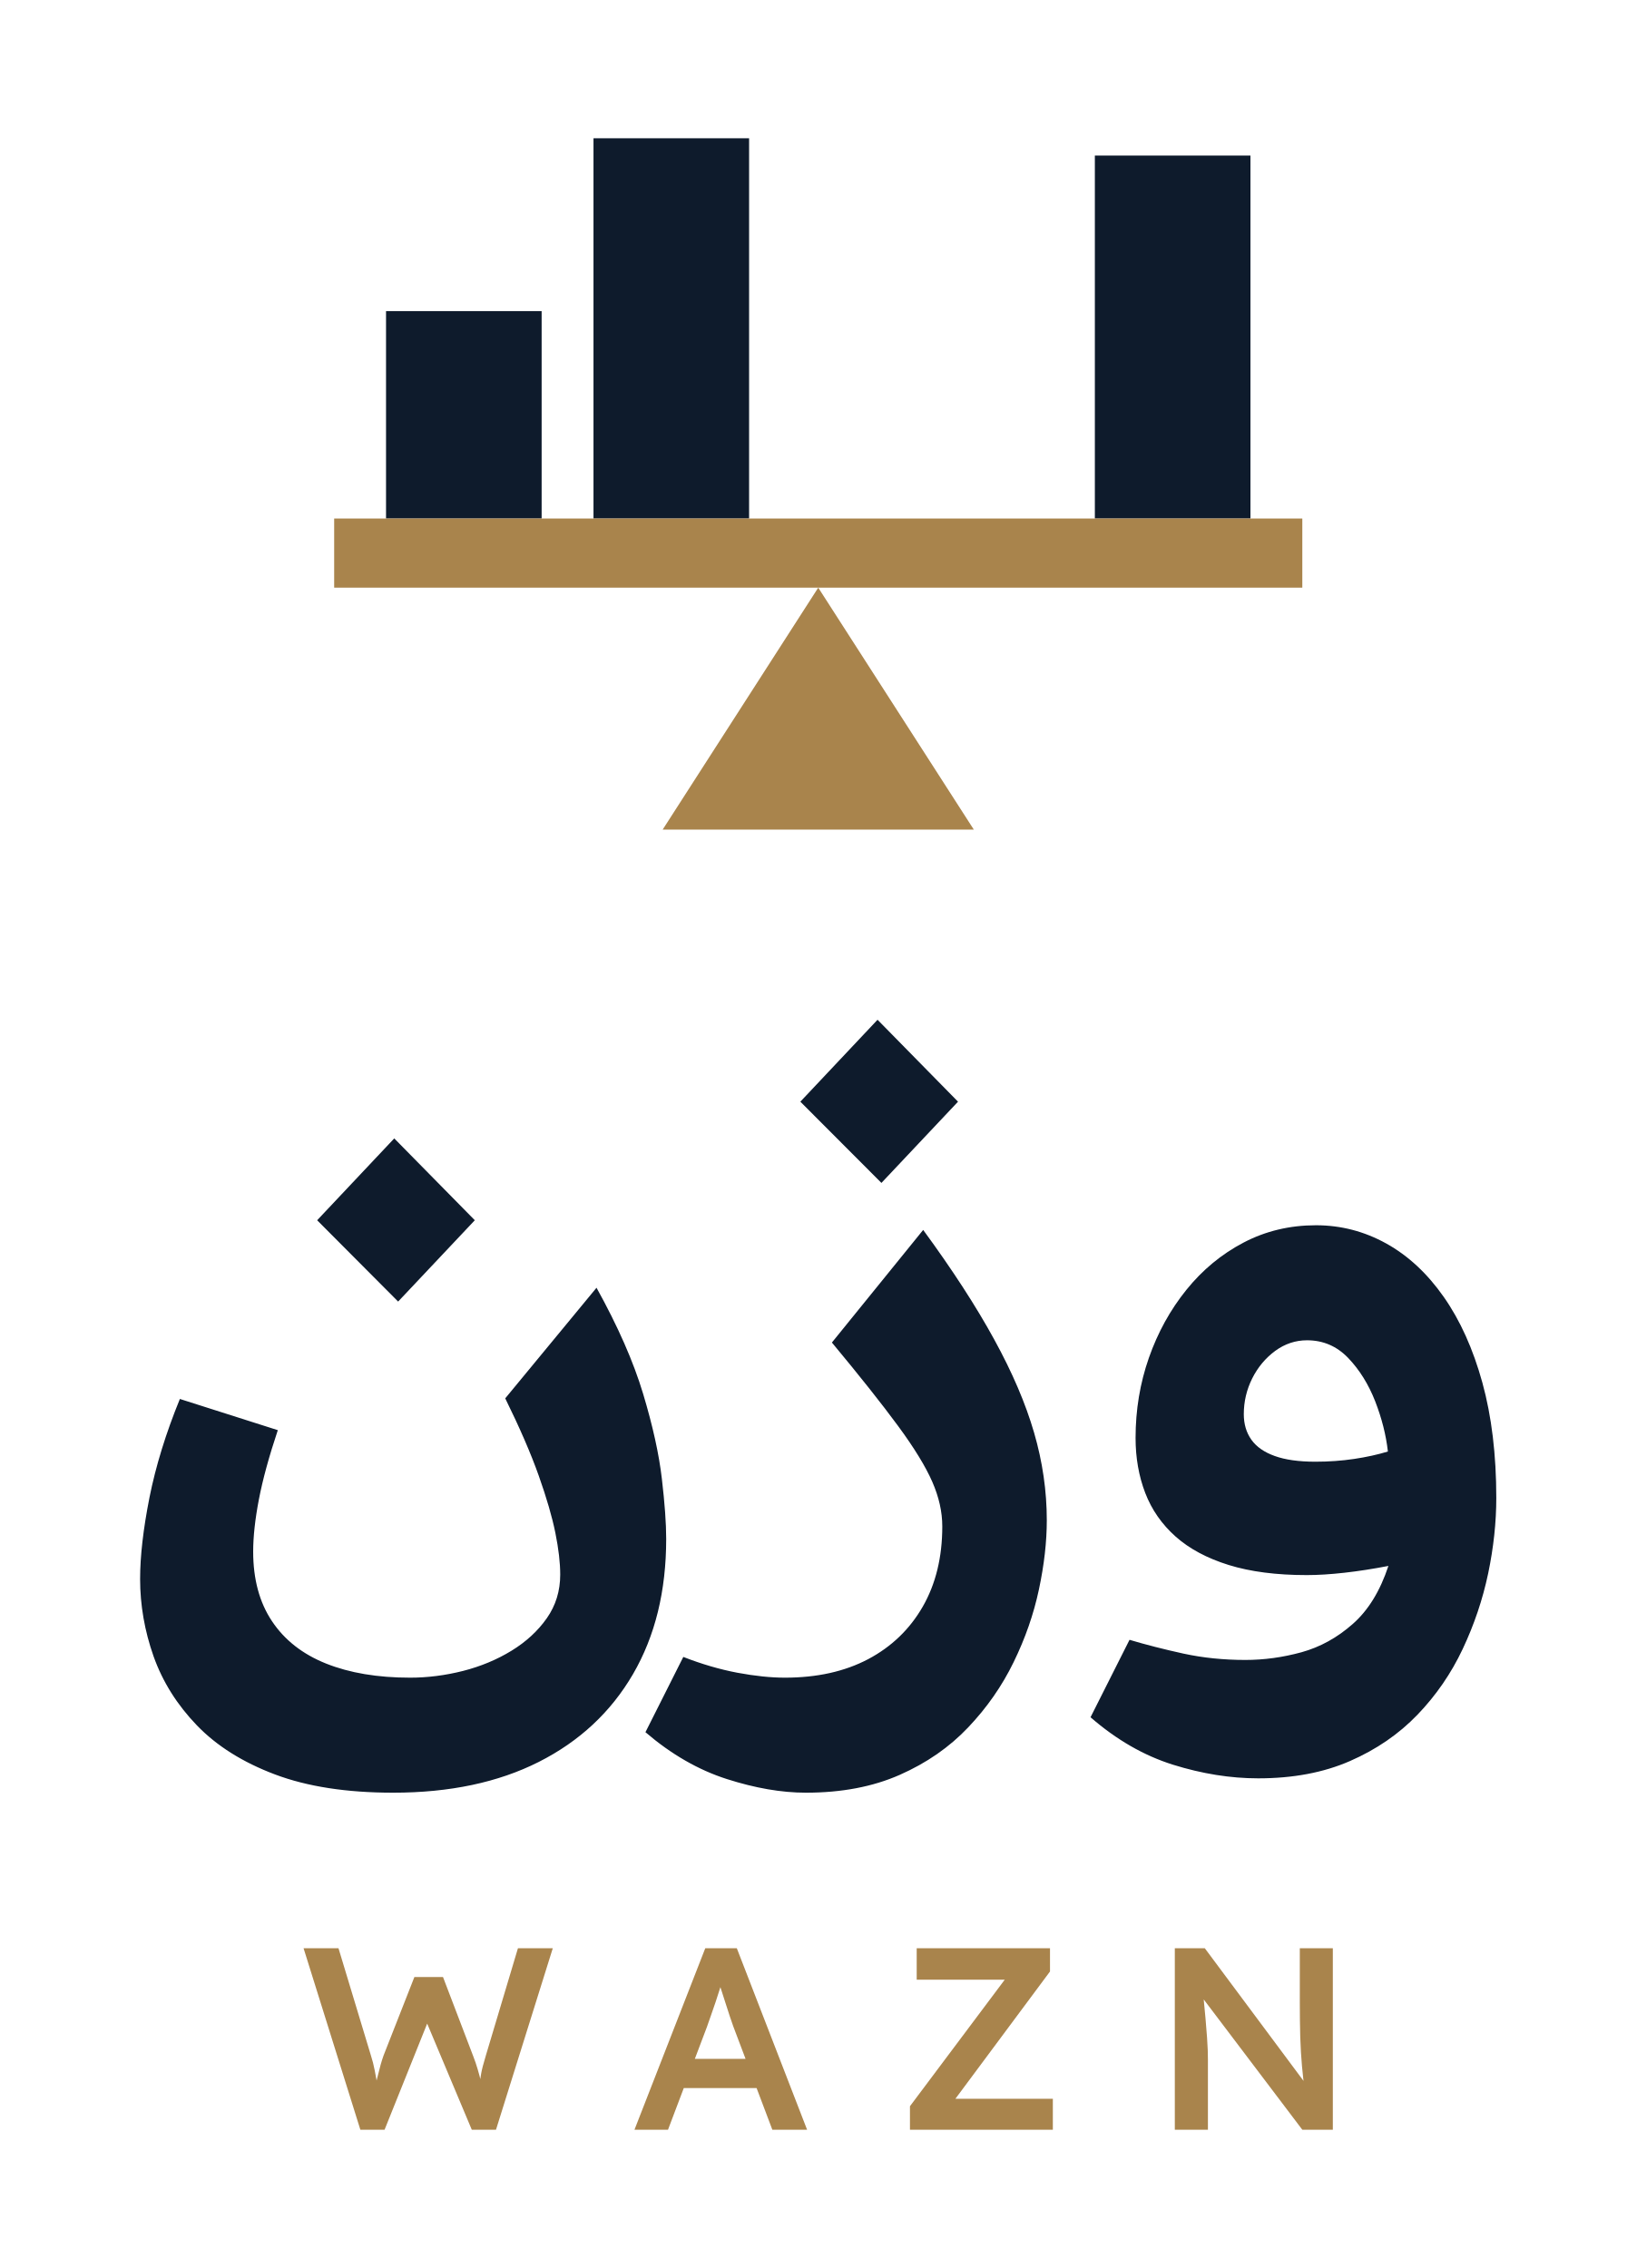
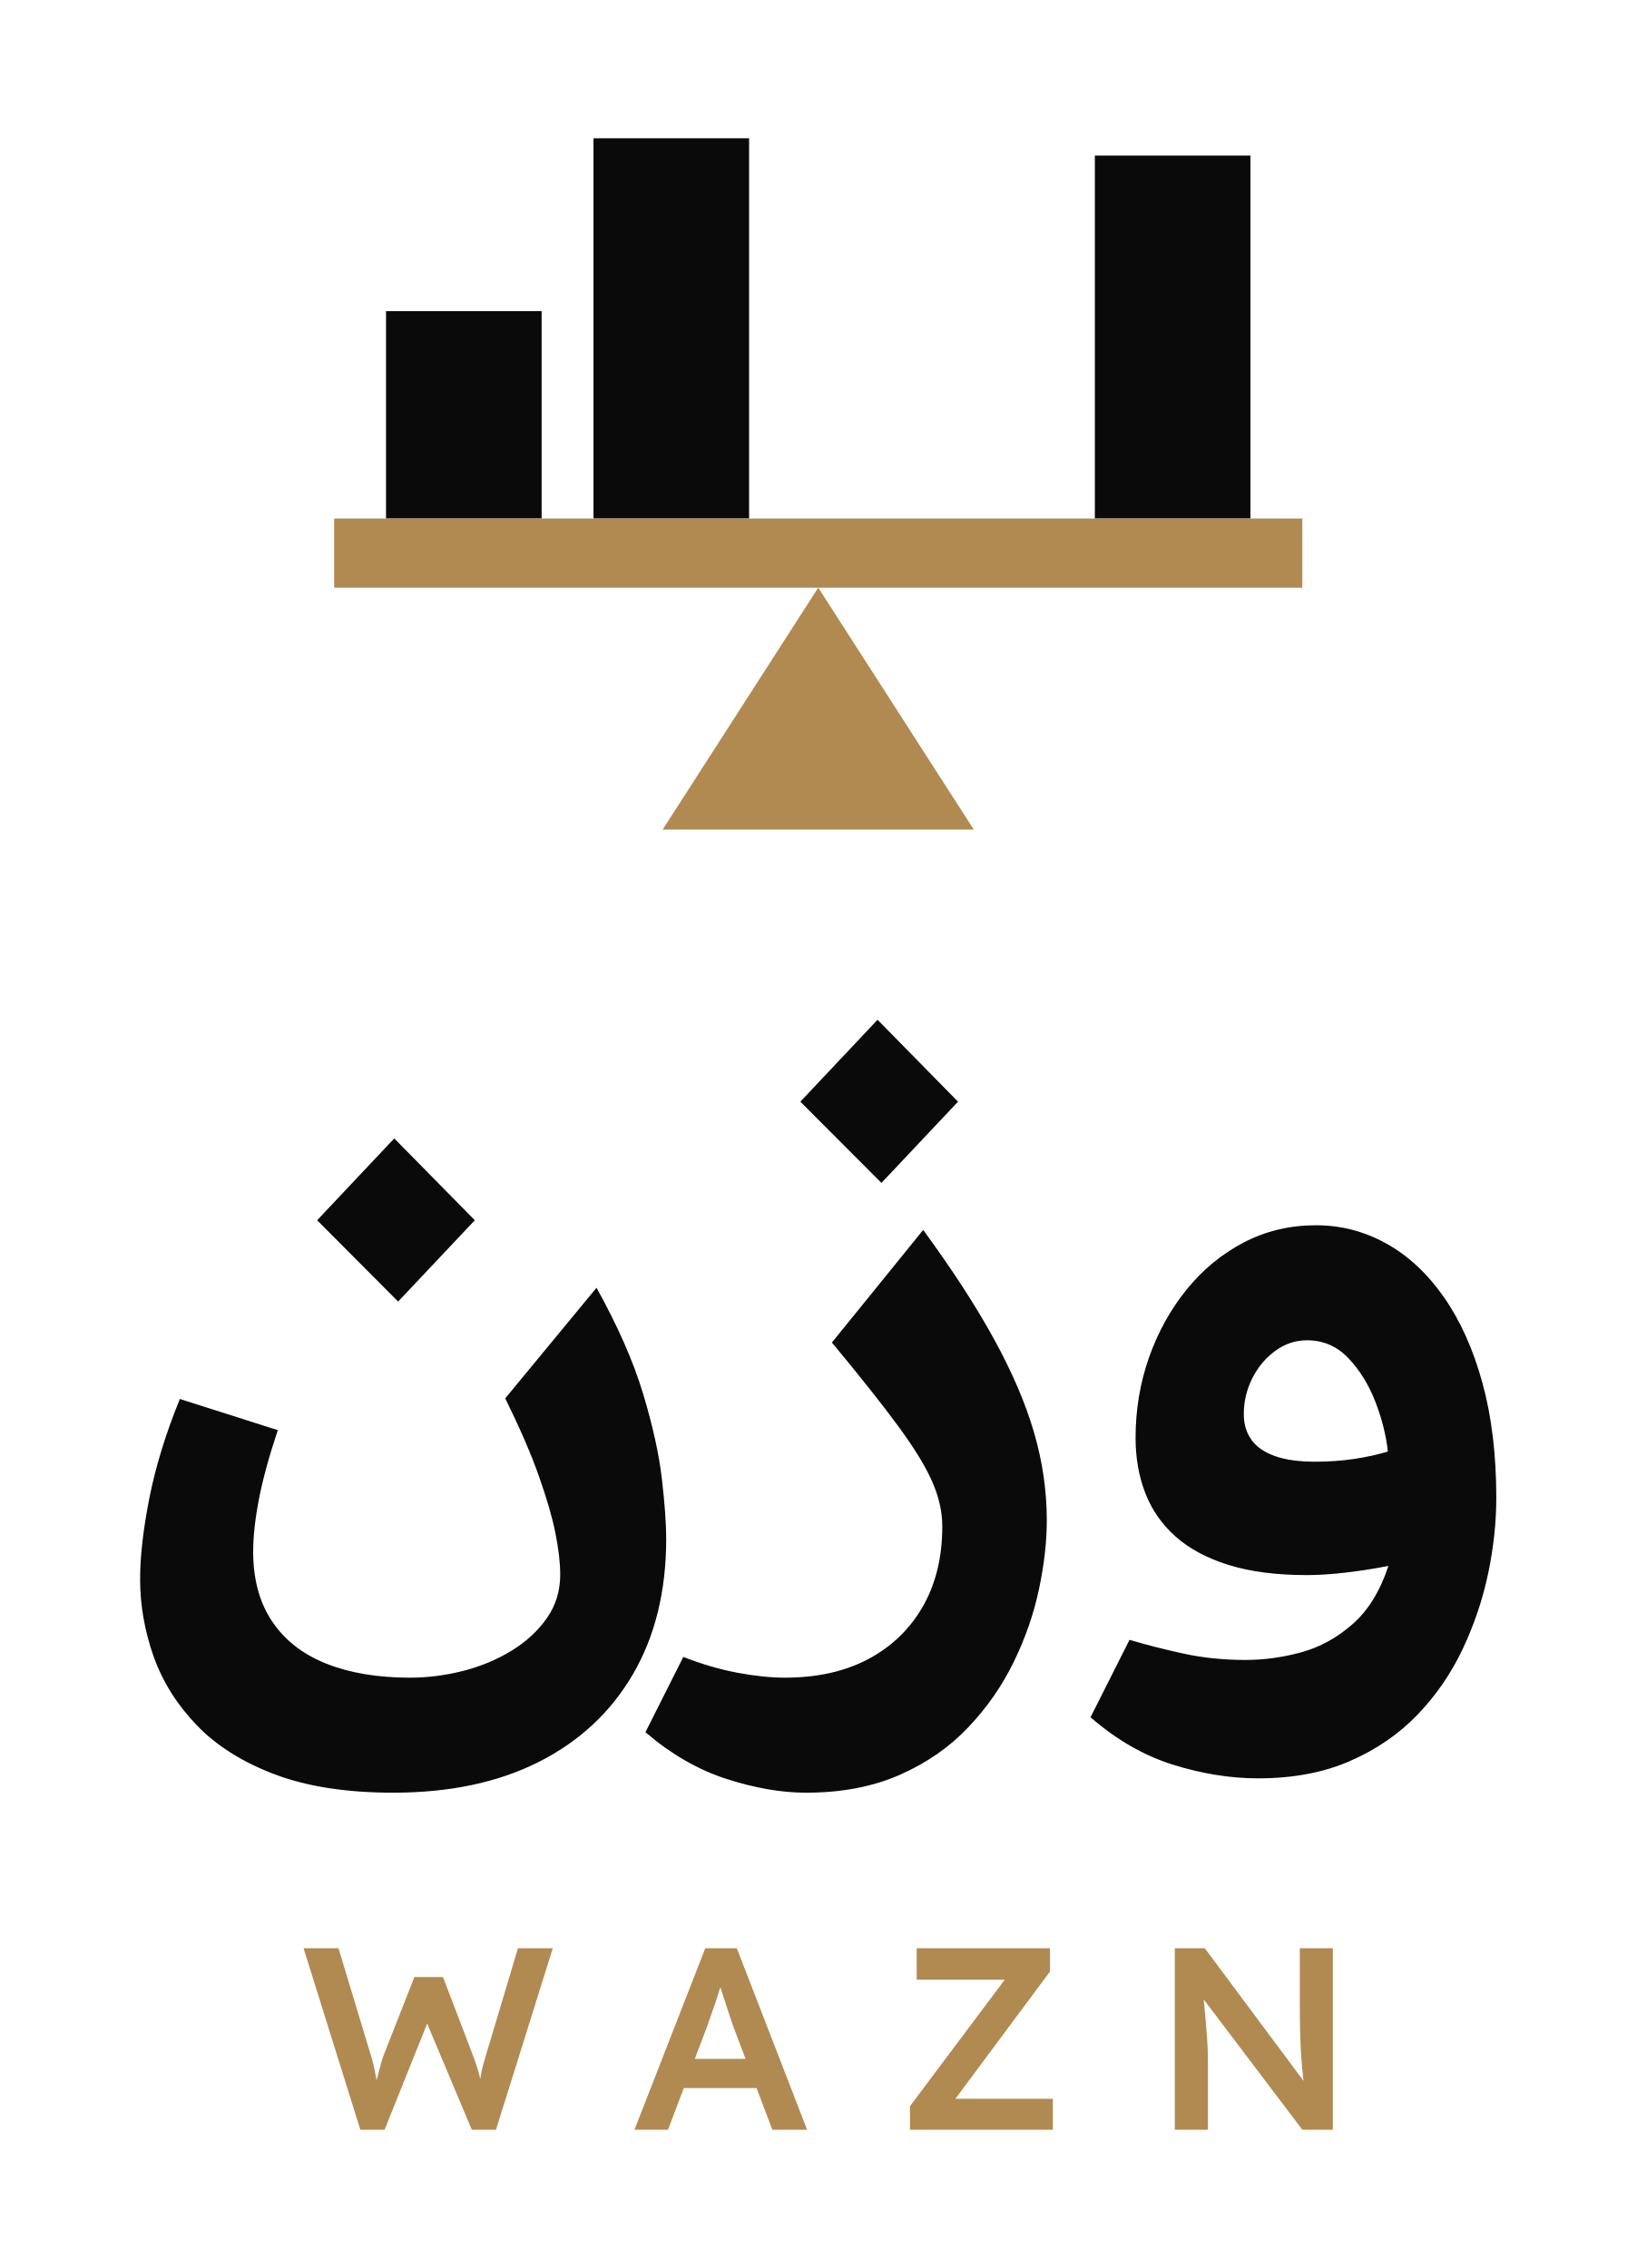
<svg xmlns="http://www.w3.org/2000/svg" viewBox="0 0 188.90 262.44" width="189" height="262" role="img" aria-label="Wazn وزن">
-   <rect x="44.45" y="36.00" width="18.00" height="24.00" fill="#0E1B2C" />
-   <rect x="68.45" y="16.00" width="18.00" height="44.00" fill="#0E1B2C" />
-   <rect x="126.45" y="18.00" width="18.00" height="42.00" fill="#0E1B2C" />
-   <rect x="38.45" y="60.00" width="112.00" height="8.00" fill="#A9844C" />
-   <path d="M94.45 68.00 L76.45 96.00 L112.45 96.00 Z" fill="#A9844C" />
-   <path transform="translate(13.82 183.70)" d="M31.46 23.74Q23.39 23.74 17.79 21.63Q12.19 19.52 8.75 15.95Q5.31 12.38 3.74 7.97Q2.18 3.55 2.18 -0.99Q2.18 -4.93 3.26 -10.4Q4.35 -15.87 6.78 -21.82L18.11 -18.21Q16.58 -13.63 15.92 -10.19Q15.26 -6.75 15.26 -4.16Q15.26 0.64 17.44 3.9Q19.62 7.17 23.7 8.8Q27.78 10.43 33.41 10.43Q36.45 10.43 39.54 9.65Q42.62 8.86 45.15 7.31Q47.68 5.76 49.23 3.55Q50.78 1.34 50.78 -1.5Q50.78 -3.55 50.22 -6.32Q49.66 -9.09 48.3 -12.93Q46.94 -16.77 44.42 -21.89L54.98 -34.69Q58.69 -28 60.37 -22.42Q62.05 -16.83 62.54 -12.58Q63.04 -8.32 63.04 -5.63Q63.04 3.42 59.2 10.02Q55.36 16.61 48.3 20.18Q41.25 23.74 31.46 23.74ZM32.03 -33.09 22.66 -42.5 31.58 -51.97 40.9 -42.5ZM79.2 23.74Q74.98 23.74 70.05 22.16Q65.12 20.58 60.64 16.74L65.02 8.03Q68.22 9.28 71.28 9.86Q74.34 10.43 76.77 10.43Q82.34 10.43 86.4 8.29Q90.46 6.14 92.72 2.21Q94.98 -1.73 94.98 -7.07Q94.98 -9.6 93.82 -12.24Q92.67 -14.88 89.87 -18.69Q87.07 -22.5 82.21 -28.35L92.77 -41.38Q97.86 -34.43 100.99 -28.7Q104.13 -22.98 105.6 -17.92Q107.07 -12.86 107.07 -7.78Q107.07 -4.06 106.16 0.22Q105.25 4.51 103.23 8.64Q101.22 12.77 97.97 16.19Q94.72 19.62 90.05 21.68Q85.38 23.74 79.2 23.74ZM87.94 -46.82 78.56 -56.22 87.49 -65.7 96.8 -56.22ZM138.21 -41.92Q142.53 -41.92 146.34 -39.81Q150.14 -37.7 152.99 -33.63Q155.84 -29.57 157.46 -23.71Q159.07 -17.86 159.07 -10.37Q159.07 -6.14 158.13 -1.63Q157.18 2.88 155.18 7.12Q153.18 11.36 149.95 14.72Q146.72 18.08 142.14 20.08Q137.57 22.08 131.52 22.08Q126.72 22.08 121.66 20.5Q116.61 18.91 112.13 15.01L116.64 6.05Q119.52 6.91 122.9 7.65Q126.27 8.38 130.05 8.38Q133.28 8.38 136.53 7.49Q139.78 6.59 142.46 4.22Q145.15 1.86 146.59 -2.5Q143.9 -1.98 141.49 -1.71Q139.07 -1.44 137.15 -1.44Q131.87 -1.44 128.11 -2.61Q124.35 -3.78 121.97 -5.9Q119.58 -8.03 118.46 -10.94Q117.34 -13.86 117.34 -17.31Q117.34 -22.18 118.88 -26.58Q120.42 -30.98 123.22 -34.45Q126.02 -37.92 129.84 -39.92Q133.66 -41.92 138.21 -41.92ZM129.86 -20.06Q129.86 -18.34 130.74 -17.1Q131.62 -15.87 133.44 -15.22Q135.26 -14.56 138.14 -14.56Q140.48 -14.56 142.62 -14.88Q144.77 -15.2 146.53 -15.74Q146.21 -18.59 145.06 -21.55Q143.9 -24.51 141.94 -26.56Q139.97 -28.61 137.18 -28.61Q135.17 -28.61 133.49 -27.38Q131.81 -26.14 130.83 -24.19Q129.86 -22.24 129.86 -20.06Z" fill="#0E1B2C" />
-   <path transform="translate(34.38 246.44)" d="M7.1 0 0.53 -21H4.57L8.33 -8.56Q8.58 -7.8 8.76 -6.87Q8.94 -5.93 9.09 -5.09Q9.24 -4.26 9.31 -3.78L8.5 -3.79Q8.87 -5.23 9.08 -6.1Q9.29 -6.97 9.45 -7.54Q9.61 -8.1 9.78 -8.58L13.35 -17.67H16.66L20.13 -8.58Q20.45 -7.77 20.67 -7Q20.9 -6.24 21.06 -5.51Q21.23 -4.79 21.4 -4.02L20.67 -3.84Q20.79 -4.57 20.86 -5.03Q20.92 -5.49 20.97 -5.83Q21.02 -6.18 21.08 -6.53Q21.14 -6.87 21.27 -7.37Q21.4 -7.86 21.63 -8.63L25.33 -21H29.36L22.79 0H19.99L14.62 -12.78L14.99 -12.68L9.9 0ZM38.81 0 47 -21H50.65L58.78 0H54.76L50.23 -11.99Q50.1 -12.34 49.84 -13.12Q49.59 -13.9 49.29 -14.82Q48.99 -15.74 48.74 -16.53Q48.49 -17.32 48.38 -17.69L49.13 -17.72Q48.95 -17.13 48.71 -16.37Q48.47 -15.61 48.2 -14.79Q47.93 -13.97 47.66 -13.23Q47.4 -12.48 47.19 -11.89L42.69 0ZM42.53 -4.82 43.87 -8.2H53.43L54.89 -4.82ZM70.68 0V-2.72L82.4 -18.37L83.28 -17.36H71.46V-21H86.88V-18.31L75.23 -2.63L74.31 -3.58H87.21V0ZM101.32 0V-21H104.79L117.03 -4.55L116.38 -4.41Q116.17 -5.79 116.03 -7.36Q115.89 -8.92 115.83 -10.75Q115.78 -12.58 115.78 -14.73V-21H119.6V0H116.07L103.83 -16.18L104.54 -16.39Q104.75 -14.26 104.87 -12.89Q104.99 -11.52 105.05 -10.65Q105.11 -9.79 105.13 -9.21Q105.15 -8.64 105.15 -8.12V0Z" fill="#A9844C" />
+   <rect x="44.45" y="36.00" width="18.00" height="24.00" fill="#0A0A0A" />
+   <rect x="68.45" y="16.00" width="18.00" height="44.00" fill="#0A0A0A" />
+   <rect x="126.45" y="18.00" width="18.00" height="42.00" fill="#0A0A0A" />
+   <rect x="38.45" y="60.00" width="112.00" height="8.00" fill="#B08A50" />
+   <path d="M94.45 68.00 L76.45 96.00 L112.45 96.00 Z" fill="#B08A50" />
+   <path transform="translate(13.82 183.70)" d="M31.46 23.74Q23.39 23.74 17.79 21.63Q12.19 19.52 8.75 15.95Q5.31 12.38 3.74 7.97Q2.18 3.55 2.18 -0.99Q2.18 -4.93 3.26 -10.4Q4.35 -15.87 6.78 -21.82L18.11 -18.21Q16.58 -13.63 15.92 -10.19Q15.26 -6.75 15.26 -4.16Q15.26 0.64 17.44 3.9Q19.62 7.17 23.7 8.8Q27.78 10.43 33.41 10.43Q36.45 10.43 39.54 9.65Q42.62 8.86 45.15 7.31Q47.68 5.76 49.23 3.55Q50.78 1.34 50.78 -1.5Q50.78 -3.55 50.22 -6.32Q49.66 -9.09 48.3 -12.93Q46.94 -16.77 44.42 -21.89L54.98 -34.69Q58.69 -28 60.37 -22.42Q62.05 -16.83 62.54 -12.58Q63.04 -8.32 63.04 -5.63Q63.04 3.42 59.2 10.02Q55.36 16.61 48.3 20.18Q41.25 23.74 31.46 23.74ZM32.03 -33.09 22.66 -42.5 31.58 -51.97 40.9 -42.5ZM79.2 23.74Q74.98 23.74 70.05 22.16Q65.12 20.58 60.64 16.74L65.02 8.03Q68.22 9.28 71.28 9.86Q74.34 10.43 76.77 10.43Q82.34 10.43 86.4 8.29Q90.46 6.14 92.72 2.21Q94.98 -1.73 94.98 -7.07Q94.98 -9.6 93.82 -12.24Q92.67 -14.88 89.87 -18.69Q87.07 -22.5 82.21 -28.35L92.77 -41.38Q97.86 -34.43 100.99 -28.7Q104.13 -22.98 105.6 -17.92Q107.07 -12.86 107.07 -7.78Q107.07 -4.06 106.16 0.22Q105.25 4.51 103.23 8.64Q101.22 12.77 97.97 16.19Q94.72 19.62 90.05 21.68Q85.38 23.74 79.2 23.74ZM87.94 -46.82 78.56 -56.22 87.49 -65.7 96.8 -56.22ZM138.21 -41.92Q142.53 -41.92 146.34 -39.81Q150.14 -37.7 152.99 -33.63Q155.84 -29.57 157.46 -23.71Q159.07 -17.86 159.07 -10.37Q159.07 -6.14 158.13 -1.63Q157.18 2.88 155.18 7.12Q153.18 11.36 149.95 14.72Q146.72 18.08 142.14 20.08Q137.57 22.08 131.52 22.08Q126.72 22.08 121.66 20.5Q116.61 18.91 112.13 15.01L116.64 6.05Q119.52 6.91 122.9 7.65Q126.27 8.38 130.05 8.38Q133.28 8.38 136.53 7.49Q139.78 6.59 142.46 4.22Q145.15 1.86 146.59 -2.5Q143.9 -1.98 141.49 -1.71Q139.07 -1.44 137.15 -1.44Q131.87 -1.44 128.11 -2.61Q124.35 -3.78 121.97 -5.9Q119.58 -8.03 118.46 -10.94Q117.34 -13.86 117.34 -17.31Q117.34 -22.18 118.88 -26.58Q120.42 -30.98 123.22 -34.45Q126.02 -37.92 129.84 -39.92Q133.66 -41.92 138.21 -41.92ZM129.86 -20.06Q129.86 -18.34 130.74 -17.1Q131.62 -15.87 133.44 -15.22Q135.26 -14.56 138.14 -14.56Q140.48 -14.56 142.62 -14.88Q144.77 -15.2 146.53 -15.74Q146.21 -18.59 145.06 -21.55Q143.9 -24.51 141.94 -26.56Q139.97 -28.61 137.18 -28.61Q135.17 -28.61 133.49 -27.38Q131.81 -26.14 130.83 -24.19Q129.86 -22.24 129.86 -20.06Z" fill="#0A0A0A" />
+   <path transform="translate(34.38 246.44)" d="M7.1 0 0.53 -21H4.57L8.33 -8.56Q8.58 -7.8 8.76 -6.87Q8.94 -5.93 9.09 -5.09Q9.24 -4.26 9.31 -3.78L8.5 -3.79Q8.87 -5.23 9.08 -6.1Q9.29 -6.97 9.45 -7.54Q9.61 -8.1 9.78 -8.58L13.35 -17.67H16.66L20.13 -8.58Q20.45 -7.77 20.67 -7Q20.9 -6.24 21.06 -5.51Q21.23 -4.79 21.4 -4.02L20.67 -3.84Q20.79 -4.57 20.86 -5.03Q20.92 -5.49 20.97 -5.83Q21.02 -6.18 21.08 -6.53Q21.14 -6.87 21.27 -7.37Q21.4 -7.86 21.63 -8.63L25.33 -21H29.36L22.79 0H19.99L14.62 -12.78L14.99 -12.68L9.9 0ZM38.81 0 47 -21H50.65L58.78 0H54.76L50.23 -11.99Q50.1 -12.34 49.84 -13.12Q49.59 -13.9 49.29 -14.82Q48.99 -15.74 48.74 -16.53Q48.49 -17.32 48.38 -17.69L49.13 -17.72Q48.95 -17.13 48.71 -16.37Q48.47 -15.61 48.2 -14.79Q47.93 -13.97 47.66 -13.23Q47.4 -12.48 47.19 -11.89L42.69 0ZM42.53 -4.82 43.87 -8.2H53.43L54.89 -4.82ZM70.68 0V-2.72L82.4 -18.37L83.28 -17.36H71.46V-21H86.88V-18.31L75.23 -2.63L74.31 -3.58H87.21V0ZM101.32 0V-21H104.79L117.03 -4.55L116.38 -4.41Q116.17 -5.79 116.03 -7.36Q115.89 -8.92 115.83 -10.75Q115.78 -12.58 115.78 -14.73V-21H119.6V0H116.07L103.83 -16.18L104.54 -16.39Q104.75 -14.26 104.87 -12.89Q104.99 -11.52 105.05 -10.65Q105.11 -9.79 105.13 -9.21Q105.15 -8.64 105.15 -8.12V0Z" fill="#B08A50" />
</svg>
